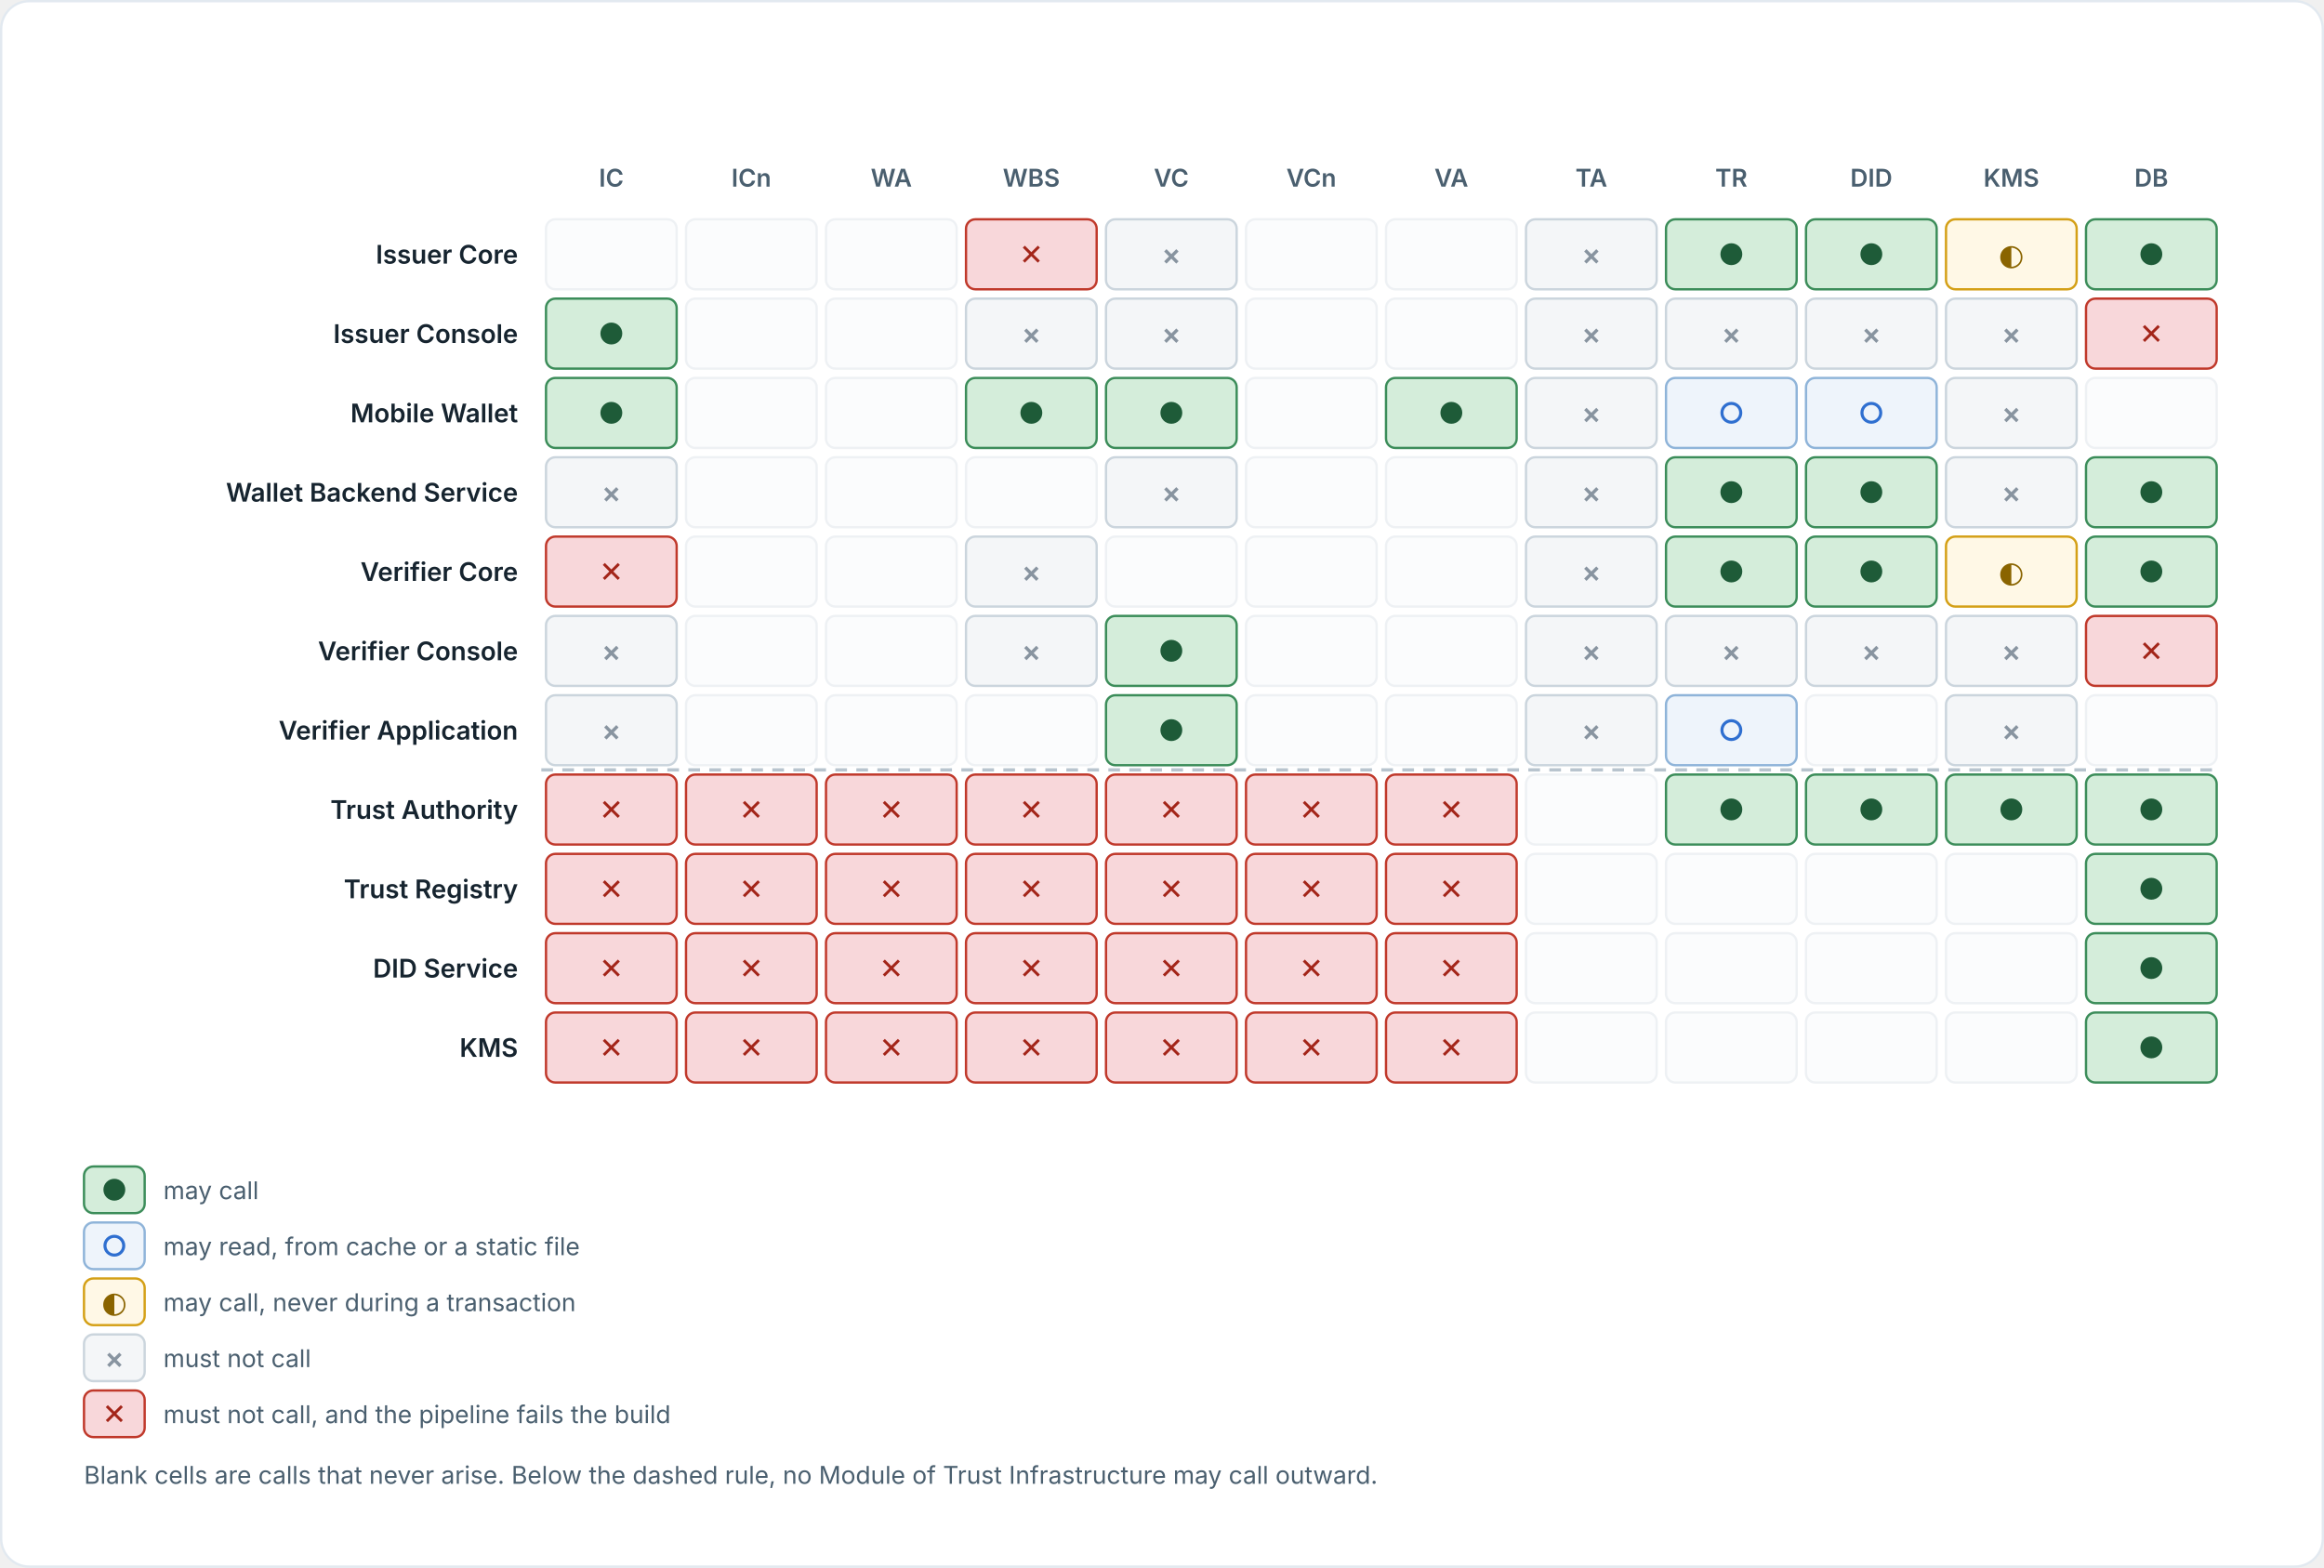
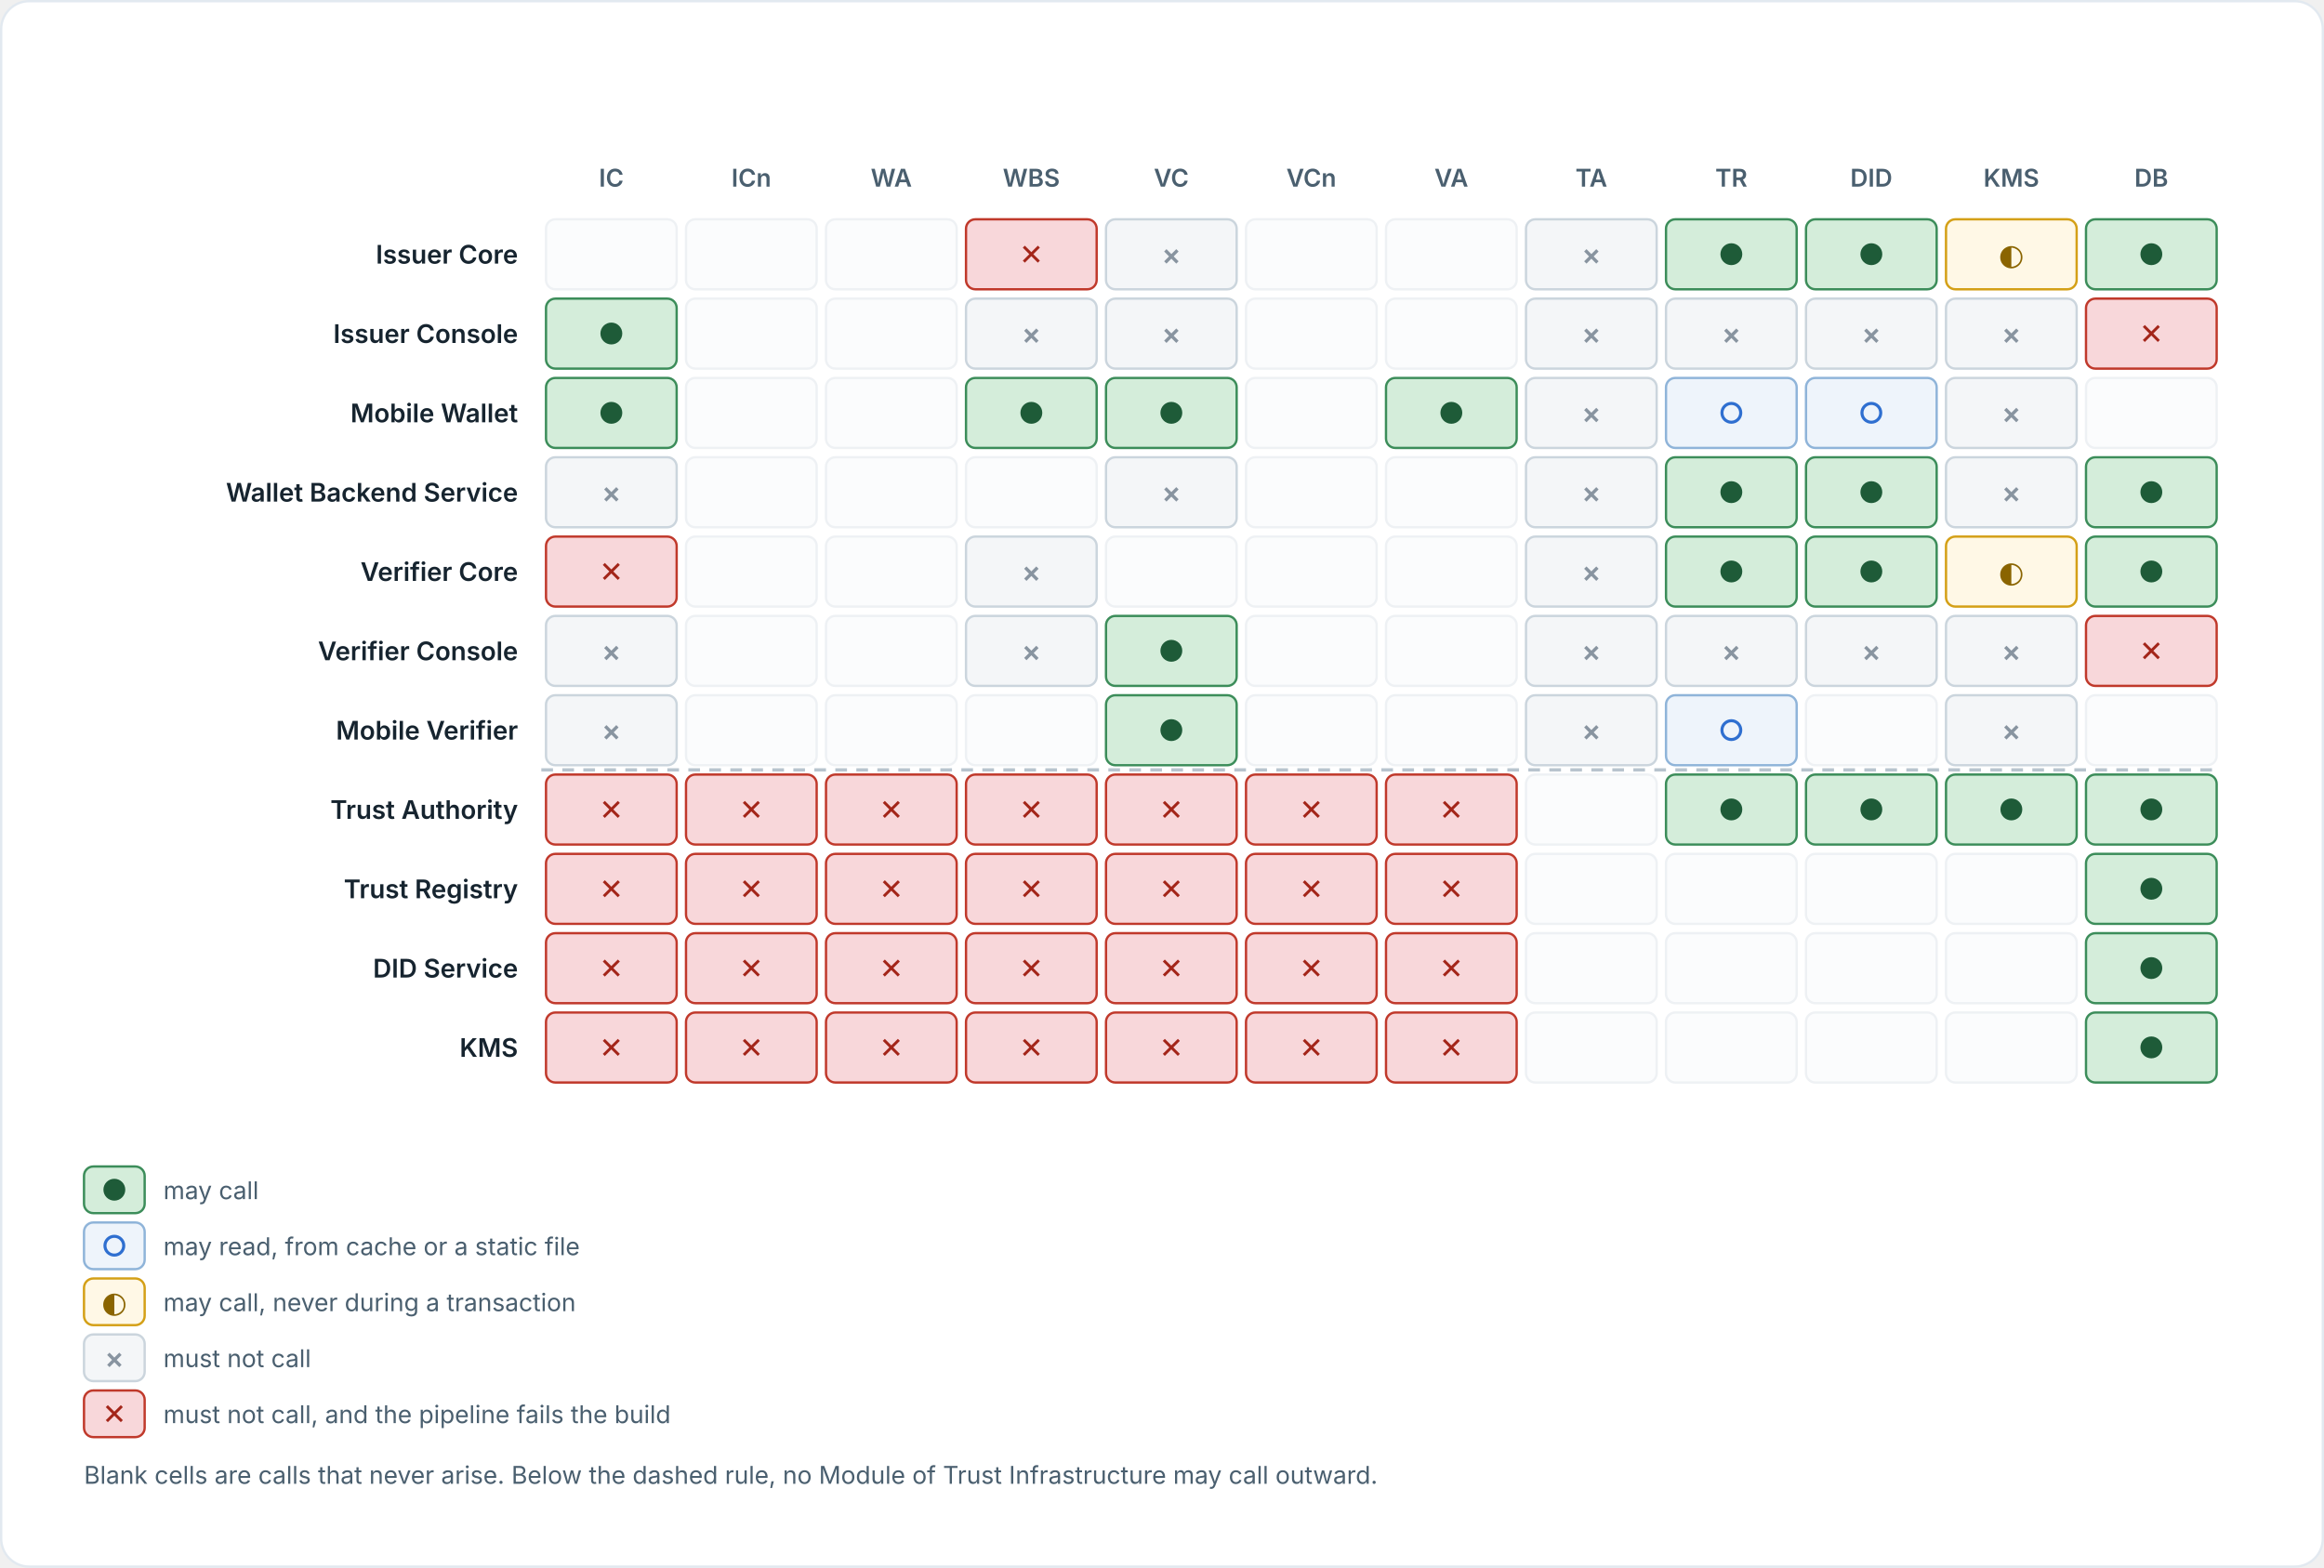
<svg xmlns="http://www.w3.org/2000/svg" viewBox="0 0 996 672" width="996" height="672" role="img" aria-labelledby="t d">
  <defs>
    <marker id="arrow" viewBox="0 0 10 10" refX="9" refY="5" markerWidth="7" markerHeight="7" orient="auto-start-reverse">
      <path d="M0,1 L9,5 L0,9 z" fill="#5c7180" />
    </marker>
  </defs>
  <rect x="0.5" y="0.5" width="995" height="671" rx="12" fill="#ffffff" stroke="#e2e9f0" />
  <g transform="translate(36,36)">
    <text x="226.0" y="44" text-anchor="middle" font-family="Inter, -apple-system, BlinkMacSystemFont, 'Segoe UI', sans-serif" font-size="10.5" font-weight="600" fill="#4a5f6f">IC</text>
    <text x="286.0" y="44" text-anchor="middle" font-family="Inter, -apple-system, BlinkMacSystemFont, 'Segoe UI', sans-serif" font-size="10.5" font-weight="600" fill="#4a5f6f">ICn</text>
    <text x="346.0" y="44" text-anchor="middle" font-family="Inter, -apple-system, BlinkMacSystemFont, 'Segoe UI', sans-serif" font-size="10.5" font-weight="600" fill="#4a5f6f">WA</text>
    <text x="406.0" y="44" text-anchor="middle" font-family="Inter, -apple-system, BlinkMacSystemFont, 'Segoe UI', sans-serif" font-size="10.5" font-weight="600" fill="#4a5f6f">WBS</text>
    <text x="466.0" y="44" text-anchor="middle" font-family="Inter, -apple-system, BlinkMacSystemFont, 'Segoe UI', sans-serif" font-size="10.5" font-weight="600" fill="#4a5f6f">VC</text>
    <text x="526.0" y="44" text-anchor="middle" font-family="Inter, -apple-system, BlinkMacSystemFont, 'Segoe UI', sans-serif" font-size="10.5" font-weight="600" fill="#4a5f6f">VCn</text>
    <text x="586.0" y="44" text-anchor="middle" font-family="Inter, -apple-system, BlinkMacSystemFont, 'Segoe UI', sans-serif" font-size="10.5" font-weight="600" fill="#4a5f6f">VA</text>
    <text x="646.0" y="44" text-anchor="middle" font-family="Inter, -apple-system, BlinkMacSystemFont, 'Segoe UI', sans-serif" font-size="10.5" font-weight="600" fill="#4a5f6f">TA</text>
    <text x="706.0" y="44" text-anchor="middle" font-family="Inter, -apple-system, BlinkMacSystemFont, 'Segoe UI', sans-serif" font-size="10.5" font-weight="600" fill="#4a5f6f">TR</text>
    <text x="766.0" y="44" text-anchor="middle" font-family="Inter, -apple-system, BlinkMacSystemFont, 'Segoe UI', sans-serif" font-size="10.5" font-weight="600" fill="#4a5f6f">DID</text>
    <text x="826.0" y="44" text-anchor="middle" font-family="Inter, -apple-system, BlinkMacSystemFont, 'Segoe UI', sans-serif" font-size="10.5" font-weight="600" fill="#4a5f6f">KMS</text>
    <text x="886.0" y="44" text-anchor="middle" font-family="Inter, -apple-system, BlinkMacSystemFont, 'Segoe UI', sans-serif" font-size="10.5" font-weight="600" fill="#4a5f6f">DB</text>
    <text x="186" y="77.0" text-anchor="end" font-family="Inter, -apple-system, BlinkMacSystemFont, 'Segoe UI', sans-serif" font-size="11" font-weight="600" fill="#16242f">Issuer Core</text>
    <rect x="198" y="58" width="56" height="30" rx="4" fill="#fbfcfd" stroke="#eef1f4" stroke-width="1" />
    <rect x="258" y="58" width="56" height="30" rx="4" fill="#fbfcfd" stroke="#eef1f4" stroke-width="1" />
    <rect x="318" y="58" width="56" height="30" rx="4" fill="#fbfcfd" stroke="#eef1f4" stroke-width="1" />
    <rect x="378" y="58" width="56" height="30" rx="4" fill="#f8d7da" stroke="#c0392b" stroke-width="1" />
    <text x="406.0" y="77.5" text-anchor="middle" font-family="Inter, -apple-system, BlinkMacSystemFont, 'Segoe UI', sans-serif" font-size="12.5" font-weight="600" fill="#a32519">✕</text>
    <rect x="438" y="58" width="56" height="30" rx="4" fill="#f4f6f8" stroke="#cbd5dd" stroke-width="1" />
    <text x="466.0" y="77.5" text-anchor="middle" font-family="Inter, -apple-system, BlinkMacSystemFont, 'Segoe UI', sans-serif" font-size="12.5" font-weight="600" fill="#8894a0">×</text>
    <rect x="498" y="58" width="56" height="30" rx="4" fill="#fbfcfd" stroke="#eef1f4" stroke-width="1" />
    <rect x="558" y="58" width="56" height="30" rx="4" fill="#fbfcfd" stroke="#eef1f4" stroke-width="1" />
    <rect x="618" y="58" width="56" height="30" rx="4" fill="#f4f6f8" stroke="#cbd5dd" stroke-width="1" />
    <text x="646.0" y="77.5" text-anchor="middle" font-family="Inter, -apple-system, BlinkMacSystemFont, 'Segoe UI', sans-serif" font-size="12.5" font-weight="600" fill="#8894a0">×</text>
    <rect x="678" y="58" width="56" height="30" rx="4" fill="#d4edda" stroke="#3c8d5a" stroke-width="1" />
    <text x="706.0" y="77.5" text-anchor="middle" font-family="Inter, -apple-system, BlinkMacSystemFont, 'Segoe UI', sans-serif" font-size="12.5" font-weight="600" fill="#1e5b38">●</text>
    <rect x="738" y="58" width="56" height="30" rx="4" fill="#d4edda" stroke="#3c8d5a" stroke-width="1" />
    <text x="766.0" y="77.5" text-anchor="middle" font-family="Inter, -apple-system, BlinkMacSystemFont, 'Segoe UI', sans-serif" font-size="12.5" font-weight="600" fill="#1e5b38">●</text>
    <rect x="798" y="58" width="56" height="30" rx="4" fill="#fff8e6" stroke="#d4a017" stroke-width="1" />
    <text x="826.0" y="77.5" text-anchor="middle" font-family="Inter, -apple-system, BlinkMacSystemFont, 'Segoe UI', sans-serif" font-size="12.5" font-weight="600" fill="#8a6400">◐</text>
    <rect x="858" y="58" width="56" height="30" rx="4" fill="#d4edda" stroke="#3c8d5a" stroke-width="1" />
    <text x="886.0" y="77.5" text-anchor="middle" font-family="Inter, -apple-system, BlinkMacSystemFont, 'Segoe UI', sans-serif" font-size="12.5" font-weight="600" fill="#1e5b38">●</text>
    <text x="186" y="111.0" text-anchor="end" font-family="Inter, -apple-system, BlinkMacSystemFont, 'Segoe UI', sans-serif" font-size="11" font-weight="600" fill="#16242f">Issuer Console</text>
    <rect x="198" y="92" width="56" height="30" rx="4" fill="#d4edda" stroke="#3c8d5a" stroke-width="1" />
    <text x="226.0" y="111.5" text-anchor="middle" font-family="Inter, -apple-system, BlinkMacSystemFont, 'Segoe UI', sans-serif" font-size="12.5" font-weight="600" fill="#1e5b38">●</text>
    <rect x="258" y="92" width="56" height="30" rx="4" fill="#fbfcfd" stroke="#eef1f4" stroke-width="1" />
    <rect x="318" y="92" width="56" height="30" rx="4" fill="#fbfcfd" stroke="#eef1f4" stroke-width="1" />
    <rect x="378" y="92" width="56" height="30" rx="4" fill="#f4f6f8" stroke="#cbd5dd" stroke-width="1" />
    <text x="406.0" y="111.5" text-anchor="middle" font-family="Inter, -apple-system, BlinkMacSystemFont, 'Segoe UI', sans-serif" font-size="12.5" font-weight="600" fill="#8894a0">×</text>
    <rect x="438" y="92" width="56" height="30" rx="4" fill="#f4f6f8" stroke="#cbd5dd" stroke-width="1" />
    <text x="466.0" y="111.5" text-anchor="middle" font-family="Inter, -apple-system, BlinkMacSystemFont, 'Segoe UI', sans-serif" font-size="12.5" font-weight="600" fill="#8894a0">×</text>
    <rect x="498" y="92" width="56" height="30" rx="4" fill="#fbfcfd" stroke="#eef1f4" stroke-width="1" />
    <rect x="558" y="92" width="56" height="30" rx="4" fill="#fbfcfd" stroke="#eef1f4" stroke-width="1" />
    <rect x="618" y="92" width="56" height="30" rx="4" fill="#f4f6f8" stroke="#cbd5dd" stroke-width="1" />
    <text x="646.0" y="111.5" text-anchor="middle" font-family="Inter, -apple-system, BlinkMacSystemFont, 'Segoe UI', sans-serif" font-size="12.5" font-weight="600" fill="#8894a0">×</text>
    <rect x="678" y="92" width="56" height="30" rx="4" fill="#f4f6f8" stroke="#cbd5dd" stroke-width="1" />
    <text x="706.0" y="111.5" text-anchor="middle" font-family="Inter, -apple-system, BlinkMacSystemFont, 'Segoe UI', sans-serif" font-size="12.5" font-weight="600" fill="#8894a0">×</text>
    <rect x="738" y="92" width="56" height="30" rx="4" fill="#f4f6f8" stroke="#cbd5dd" stroke-width="1" />
    <text x="766.0" y="111.5" text-anchor="middle" font-family="Inter, -apple-system, BlinkMacSystemFont, 'Segoe UI', sans-serif" font-size="12.5" font-weight="600" fill="#8894a0">×</text>
    <rect x="798" y="92" width="56" height="30" rx="4" fill="#f4f6f8" stroke="#cbd5dd" stroke-width="1" />
    <text x="826.0" y="111.5" text-anchor="middle" font-family="Inter, -apple-system, BlinkMacSystemFont, 'Segoe UI', sans-serif" font-size="12.5" font-weight="600" fill="#8894a0">×</text>
    <rect x="858" y="92" width="56" height="30" rx="4" fill="#f8d7da" stroke="#c0392b" stroke-width="1" />
    <text x="886.0" y="111.5" text-anchor="middle" font-family="Inter, -apple-system, BlinkMacSystemFont, 'Segoe UI', sans-serif" font-size="12.5" font-weight="600" fill="#a32519">✕</text>
    <text x="186" y="145.0" text-anchor="end" font-family="Inter, -apple-system, BlinkMacSystemFont, 'Segoe UI', sans-serif" font-size="11" font-weight="600" fill="#16242f">Mobile Wallet</text>
    <rect x="198" y="126" width="56" height="30" rx="4" fill="#d4edda" stroke="#3c8d5a" stroke-width="1" />
    <text x="226.0" y="145.5" text-anchor="middle" font-family="Inter, -apple-system, BlinkMacSystemFont, 'Segoe UI', sans-serif" font-size="12.5" font-weight="600" fill="#1e5b38">●</text>
    <rect x="258" y="126" width="56" height="30" rx="4" fill="#fbfcfd" stroke="#eef1f4" stroke-width="1" />
    <rect x="318" y="126" width="56" height="30" rx="4" fill="#fbfcfd" stroke="#eef1f4" stroke-width="1" />
    <rect x="378" y="126" width="56" height="30" rx="4" fill="#d4edda" stroke="#3c8d5a" stroke-width="1" />
    <text x="406.0" y="145.5" text-anchor="middle" font-family="Inter, -apple-system, BlinkMacSystemFont, 'Segoe UI', sans-serif" font-size="12.5" font-weight="600" fill="#1e5b38">●</text>
    <rect x="438" y="126" width="56" height="30" rx="4" fill="#d4edda" stroke="#3c8d5a" stroke-width="1" />
    <text x="466.0" y="145.5" text-anchor="middle" font-family="Inter, -apple-system, BlinkMacSystemFont, 'Segoe UI', sans-serif" font-size="12.5" font-weight="600" fill="#1e5b38">●</text>
    <rect x="498" y="126" width="56" height="30" rx="4" fill="#fbfcfd" stroke="#eef1f4" stroke-width="1" />
    <rect x="558" y="126" width="56" height="30" rx="4" fill="#d4edda" stroke="#3c8d5a" stroke-width="1" />
    <text x="586.0" y="145.5" text-anchor="middle" font-family="Inter, -apple-system, BlinkMacSystemFont, 'Segoe UI', sans-serif" font-size="12.5" font-weight="600" fill="#1e5b38">●</text>
    <rect x="618" y="126" width="56" height="30" rx="4" fill="#f4f6f8" stroke="#cbd5dd" stroke-width="1" />
    <text x="646.0" y="145.5" text-anchor="middle" font-family="Inter, -apple-system, BlinkMacSystemFont, 'Segoe UI', sans-serif" font-size="12.5" font-weight="600" fill="#8894a0">×</text>
    <rect x="678" y="126" width="56" height="30" rx="4" fill="#eef4fb" stroke="#8fb4d9" stroke-width="1" />
    <text x="706.0" y="145.5" text-anchor="middle" font-family="Inter, -apple-system, BlinkMacSystemFont, 'Segoe UI', sans-serif" font-size="12.5" font-weight="600" fill="#2f6fd0">○</text>
    <rect x="738" y="126" width="56" height="30" rx="4" fill="#eef4fb" stroke="#8fb4d9" stroke-width="1" />
    <text x="766.0" y="145.5" text-anchor="middle" font-family="Inter, -apple-system, BlinkMacSystemFont, 'Segoe UI', sans-serif" font-size="12.5" font-weight="600" fill="#2f6fd0">○</text>
    <rect x="798" y="126" width="56" height="30" rx="4" fill="#f4f6f8" stroke="#cbd5dd" stroke-width="1" />
    <text x="826.0" y="145.5" text-anchor="middle" font-family="Inter, -apple-system, BlinkMacSystemFont, 'Segoe UI', sans-serif" font-size="12.5" font-weight="600" fill="#8894a0">×</text>
    <rect x="858" y="126" width="56" height="30" rx="4" fill="#fbfcfd" stroke="#eef1f4" stroke-width="1" />
    <text x="186" y="179.0" text-anchor="end" font-family="Inter, -apple-system, BlinkMacSystemFont, 'Segoe UI', sans-serif" font-size="11" font-weight="600" fill="#16242f">Wallet Backend Service</text>
    <rect x="198" y="160" width="56" height="30" rx="4" fill="#f4f6f8" stroke="#cbd5dd" stroke-width="1" />
    <text x="226.0" y="179.5" text-anchor="middle" font-family="Inter, -apple-system, BlinkMacSystemFont, 'Segoe UI', sans-serif" font-size="12.5" font-weight="600" fill="#8894a0">×</text>
    <rect x="258" y="160" width="56" height="30" rx="4" fill="#fbfcfd" stroke="#eef1f4" stroke-width="1" />
    <rect x="318" y="160" width="56" height="30" rx="4" fill="#fbfcfd" stroke="#eef1f4" stroke-width="1" />
    <rect x="378" y="160" width="56" height="30" rx="4" fill="#fbfcfd" stroke="#eef1f4" stroke-width="1" />
    <rect x="438" y="160" width="56" height="30" rx="4" fill="#f4f6f8" stroke="#cbd5dd" stroke-width="1" />
    <text x="466.0" y="179.5" text-anchor="middle" font-family="Inter, -apple-system, BlinkMacSystemFont, 'Segoe UI', sans-serif" font-size="12.5" font-weight="600" fill="#8894a0">×</text>
    <rect x="498" y="160" width="56" height="30" rx="4" fill="#fbfcfd" stroke="#eef1f4" stroke-width="1" />
    <rect x="558" y="160" width="56" height="30" rx="4" fill="#fbfcfd" stroke="#eef1f4" stroke-width="1" />
    <rect x="618" y="160" width="56" height="30" rx="4" fill="#f4f6f8" stroke="#cbd5dd" stroke-width="1" />
    <text x="646.0" y="179.5" text-anchor="middle" font-family="Inter, -apple-system, BlinkMacSystemFont, 'Segoe UI', sans-serif" font-size="12.5" font-weight="600" fill="#8894a0">×</text>
    <rect x="678" y="160" width="56" height="30" rx="4" fill="#d4edda" stroke="#3c8d5a" stroke-width="1" />
    <text x="706.0" y="179.5" text-anchor="middle" font-family="Inter, -apple-system, BlinkMacSystemFont, 'Segoe UI', sans-serif" font-size="12.5" font-weight="600" fill="#1e5b38">●</text>
    <rect x="738" y="160" width="56" height="30" rx="4" fill="#d4edda" stroke="#3c8d5a" stroke-width="1" />
    <text x="766.0" y="179.5" text-anchor="middle" font-family="Inter, -apple-system, BlinkMacSystemFont, 'Segoe UI', sans-serif" font-size="12.5" font-weight="600" fill="#1e5b38">●</text>
    <rect x="798" y="160" width="56" height="30" rx="4" fill="#f4f6f8" stroke="#cbd5dd" stroke-width="1" />
    <text x="826.0" y="179.5" text-anchor="middle" font-family="Inter, -apple-system, BlinkMacSystemFont, 'Segoe UI', sans-serif" font-size="12.5" font-weight="600" fill="#8894a0">×</text>
    <rect x="858" y="160" width="56" height="30" rx="4" fill="#d4edda" stroke="#3c8d5a" stroke-width="1" />
    <text x="886.0" y="179.5" text-anchor="middle" font-family="Inter, -apple-system, BlinkMacSystemFont, 'Segoe UI', sans-serif" font-size="12.5" font-weight="600" fill="#1e5b38">●</text>
    <text x="186" y="213.0" text-anchor="end" font-family="Inter, -apple-system, BlinkMacSystemFont, 'Segoe UI', sans-serif" font-size="11" font-weight="600" fill="#16242f">Verifier Core</text>
    <rect x="198" y="194" width="56" height="30" rx="4" fill="#f8d7da" stroke="#c0392b" stroke-width="1" />
    <text x="226.0" y="213.5" text-anchor="middle" font-family="Inter, -apple-system, BlinkMacSystemFont, 'Segoe UI', sans-serif" font-size="12.5" font-weight="600" fill="#a32519">✕</text>
    <rect x="258" y="194" width="56" height="30" rx="4" fill="#fbfcfd" stroke="#eef1f4" stroke-width="1" />
    <rect x="318" y="194" width="56" height="30" rx="4" fill="#fbfcfd" stroke="#eef1f4" stroke-width="1" />
    <rect x="378" y="194" width="56" height="30" rx="4" fill="#f4f6f8" stroke="#cbd5dd" stroke-width="1" />
    <text x="406.0" y="213.5" text-anchor="middle" font-family="Inter, -apple-system, BlinkMacSystemFont, 'Segoe UI', sans-serif" font-size="12.5" font-weight="600" fill="#8894a0">×</text>
    <rect x="438" y="194" width="56" height="30" rx="4" fill="#fbfcfd" stroke="#eef1f4" stroke-width="1" />
    <rect x="498" y="194" width="56" height="30" rx="4" fill="#fbfcfd" stroke="#eef1f4" stroke-width="1" />
    <rect x="558" y="194" width="56" height="30" rx="4" fill="#fbfcfd" stroke="#eef1f4" stroke-width="1" />
    <rect x="618" y="194" width="56" height="30" rx="4" fill="#f4f6f8" stroke="#cbd5dd" stroke-width="1" />
    <text x="646.0" y="213.5" text-anchor="middle" font-family="Inter, -apple-system, BlinkMacSystemFont, 'Segoe UI', sans-serif" font-size="12.5" font-weight="600" fill="#8894a0">×</text>
    <rect x="678" y="194" width="56" height="30" rx="4" fill="#d4edda" stroke="#3c8d5a" stroke-width="1" />
    <text x="706.0" y="213.5" text-anchor="middle" font-family="Inter, -apple-system, BlinkMacSystemFont, 'Segoe UI', sans-serif" font-size="12.5" font-weight="600" fill="#1e5b38">●</text>
    <rect x="738" y="194" width="56" height="30" rx="4" fill="#d4edda" stroke="#3c8d5a" stroke-width="1" />
    <text x="766.0" y="213.5" text-anchor="middle" font-family="Inter, -apple-system, BlinkMacSystemFont, 'Segoe UI', sans-serif" font-size="12.5" font-weight="600" fill="#1e5b38">●</text>
    <rect x="798" y="194" width="56" height="30" rx="4" fill="#fff8e6" stroke="#d4a017" stroke-width="1" />
    <text x="826.0" y="213.5" text-anchor="middle" font-family="Inter, -apple-system, BlinkMacSystemFont, 'Segoe UI', sans-serif" font-size="12.5" font-weight="600" fill="#8a6400">◐</text>
    <rect x="858" y="194" width="56" height="30" rx="4" fill="#d4edda" stroke="#3c8d5a" stroke-width="1" />
    <text x="886.0" y="213.5" text-anchor="middle" font-family="Inter, -apple-system, BlinkMacSystemFont, 'Segoe UI', sans-serif" font-size="12.5" font-weight="600" fill="#1e5b38">●</text>
    <text x="186" y="247.0" text-anchor="end" font-family="Inter, -apple-system, BlinkMacSystemFont, 'Segoe UI', sans-serif" font-size="11" font-weight="600" fill="#16242f">Verifier Console</text>
    <rect x="198" y="228" width="56" height="30" rx="4" fill="#f4f6f8" stroke="#cbd5dd" stroke-width="1" />
    <text x="226.0" y="247.5" text-anchor="middle" font-family="Inter, -apple-system, BlinkMacSystemFont, 'Segoe UI', sans-serif" font-size="12.5" font-weight="600" fill="#8894a0">×</text>
    <rect x="258" y="228" width="56" height="30" rx="4" fill="#fbfcfd" stroke="#eef1f4" stroke-width="1" />
    <rect x="318" y="228" width="56" height="30" rx="4" fill="#fbfcfd" stroke="#eef1f4" stroke-width="1" />
    <rect x="378" y="228" width="56" height="30" rx="4" fill="#f4f6f8" stroke="#cbd5dd" stroke-width="1" />
    <text x="406.0" y="247.5" text-anchor="middle" font-family="Inter, -apple-system, BlinkMacSystemFont, 'Segoe UI', sans-serif" font-size="12.5" font-weight="600" fill="#8894a0">×</text>
    <rect x="438" y="228" width="56" height="30" rx="4" fill="#d4edda" stroke="#3c8d5a" stroke-width="1" />
    <text x="466.0" y="247.5" text-anchor="middle" font-family="Inter, -apple-system, BlinkMacSystemFont, 'Segoe UI', sans-serif" font-size="12.5" font-weight="600" fill="#1e5b38">●</text>
    <rect x="498" y="228" width="56" height="30" rx="4" fill="#fbfcfd" stroke="#eef1f4" stroke-width="1" />
    <rect x="558" y="228" width="56" height="30" rx="4" fill="#fbfcfd" stroke="#eef1f4" stroke-width="1" />
    <rect x="618" y="228" width="56" height="30" rx="4" fill="#f4f6f8" stroke="#cbd5dd" stroke-width="1" />
    <text x="646.0" y="247.5" text-anchor="middle" font-family="Inter, -apple-system, BlinkMacSystemFont, 'Segoe UI', sans-serif" font-size="12.5" font-weight="600" fill="#8894a0">×</text>
    <rect x="678" y="228" width="56" height="30" rx="4" fill="#f4f6f8" stroke="#cbd5dd" stroke-width="1" />
    <text x="706.0" y="247.5" text-anchor="middle" font-family="Inter, -apple-system, BlinkMacSystemFont, 'Segoe UI', sans-serif" font-size="12.5" font-weight="600" fill="#8894a0">×</text>
    <rect x="738" y="228" width="56" height="30" rx="4" fill="#f4f6f8" stroke="#cbd5dd" stroke-width="1" />
    <text x="766.0" y="247.5" text-anchor="middle" font-family="Inter, -apple-system, BlinkMacSystemFont, 'Segoe UI', sans-serif" font-size="12.5" font-weight="600" fill="#8894a0">×</text>
    <rect x="798" y="228" width="56" height="30" rx="4" fill="#f4f6f8" stroke="#cbd5dd" stroke-width="1" />
    <text x="826.0" y="247.5" text-anchor="middle" font-family="Inter, -apple-system, BlinkMacSystemFont, 'Segoe UI', sans-serif" font-size="12.5" font-weight="600" fill="#8894a0">×</text>
    <rect x="858" y="228" width="56" height="30" rx="4" fill="#f8d7da" stroke="#c0392b" stroke-width="1" />
    <text x="886.0" y="247.5" text-anchor="middle" font-family="Inter, -apple-system, BlinkMacSystemFont, 'Segoe UI', sans-serif" font-size="12.5" font-weight="600" fill="#a32519">✕</text>
-     <text x="186" y="281.0" text-anchor="end" font-family="Inter, -apple-system, BlinkMacSystemFont, 'Segoe UI', sans-serif" font-size="11" font-weight="600" fill="#16242f">Verifier Application</text>
+     <text x="186" y="281.0" text-anchor="end" font-family="Inter, -apple-system, BlinkMacSystemFont, 'Segoe UI', sans-serif" font-size="11" font-weight="600" fill="#16242f">Mobile Verifier</text>
    <rect x="198" y="262" width="56" height="30" rx="4" fill="#f4f6f8" stroke="#cbd5dd" stroke-width="1" />
    <text x="226.0" y="281.5" text-anchor="middle" font-family="Inter, -apple-system, BlinkMacSystemFont, 'Segoe UI', sans-serif" font-size="12.5" font-weight="600" fill="#8894a0">×</text>
    <rect x="258" y="262" width="56" height="30" rx="4" fill="#fbfcfd" stroke="#eef1f4" stroke-width="1" />
    <rect x="318" y="262" width="56" height="30" rx="4" fill="#fbfcfd" stroke="#eef1f4" stroke-width="1" />
    <rect x="378" y="262" width="56" height="30" rx="4" fill="#fbfcfd" stroke="#eef1f4" stroke-width="1" />
    <rect x="438" y="262" width="56" height="30" rx="4" fill="#d4edda" stroke="#3c8d5a" stroke-width="1" />
    <text x="466.0" y="281.5" text-anchor="middle" font-family="Inter, -apple-system, BlinkMacSystemFont, 'Segoe UI', sans-serif" font-size="12.5" font-weight="600" fill="#1e5b38">●</text>
    <rect x="498" y="262" width="56" height="30" rx="4" fill="#fbfcfd" stroke="#eef1f4" stroke-width="1" />
    <rect x="558" y="262" width="56" height="30" rx="4" fill="#fbfcfd" stroke="#eef1f4" stroke-width="1" />
    <rect x="618" y="262" width="56" height="30" rx="4" fill="#f4f6f8" stroke="#cbd5dd" stroke-width="1" />
    <text x="646.0" y="281.5" text-anchor="middle" font-family="Inter, -apple-system, BlinkMacSystemFont, 'Segoe UI', sans-serif" font-size="12.5" font-weight="600" fill="#8894a0">×</text>
    <rect x="678" y="262" width="56" height="30" rx="4" fill="#eef4fb" stroke="#8fb4d9" stroke-width="1" />
    <text x="706.0" y="281.5" text-anchor="middle" font-family="Inter, -apple-system, BlinkMacSystemFont, 'Segoe UI', sans-serif" font-size="12.5" font-weight="600" fill="#2f6fd0">○</text>
    <rect x="738" y="262" width="56" height="30" rx="4" fill="#fbfcfd" stroke="#eef1f4" stroke-width="1" />
    <rect x="798" y="262" width="56" height="30" rx="4" fill="#f4f6f8" stroke="#cbd5dd" stroke-width="1" />
    <text x="826.0" y="281.5" text-anchor="middle" font-family="Inter, -apple-system, BlinkMacSystemFont, 'Segoe UI', sans-serif" font-size="12.5" font-weight="600" fill="#8894a0">×</text>
    <rect x="858" y="262" width="56" height="30" rx="4" fill="#fbfcfd" stroke="#eef1f4" stroke-width="1" />
    <text x="186" y="315.0" text-anchor="end" font-family="Inter, -apple-system, BlinkMacSystemFont, 'Segoe UI', sans-serif" font-size="11" font-weight="600" fill="#16242f">Trust Authority</text>
    <rect x="198" y="296" width="56" height="30" rx="4" fill="#f8d7da" stroke="#c0392b" stroke-width="1" />
    <text x="226.0" y="315.5" text-anchor="middle" font-family="Inter, -apple-system, BlinkMacSystemFont, 'Segoe UI', sans-serif" font-size="12.5" font-weight="600" fill="#a32519">✕</text>
    <rect x="258" y="296" width="56" height="30" rx="4" fill="#f8d7da" stroke="#c0392b" stroke-width="1" />
    <text x="286.0" y="315.5" text-anchor="middle" font-family="Inter, -apple-system, BlinkMacSystemFont, 'Segoe UI', sans-serif" font-size="12.5" font-weight="600" fill="#a32519">✕</text>
    <rect x="318" y="296" width="56" height="30" rx="4" fill="#f8d7da" stroke="#c0392b" stroke-width="1" />
    <text x="346.0" y="315.5" text-anchor="middle" font-family="Inter, -apple-system, BlinkMacSystemFont, 'Segoe UI', sans-serif" font-size="12.5" font-weight="600" fill="#a32519">✕</text>
    <rect x="378" y="296" width="56" height="30" rx="4" fill="#f8d7da" stroke="#c0392b" stroke-width="1" />
    <text x="406.0" y="315.5" text-anchor="middle" font-family="Inter, -apple-system, BlinkMacSystemFont, 'Segoe UI', sans-serif" font-size="12.5" font-weight="600" fill="#a32519">✕</text>
    <rect x="438" y="296" width="56" height="30" rx="4" fill="#f8d7da" stroke="#c0392b" stroke-width="1" />
    <text x="466.0" y="315.5" text-anchor="middle" font-family="Inter, -apple-system, BlinkMacSystemFont, 'Segoe UI', sans-serif" font-size="12.5" font-weight="600" fill="#a32519">✕</text>
    <rect x="498" y="296" width="56" height="30" rx="4" fill="#f8d7da" stroke="#c0392b" stroke-width="1" />
    <text x="526.0" y="315.5" text-anchor="middle" font-family="Inter, -apple-system, BlinkMacSystemFont, 'Segoe UI', sans-serif" font-size="12.5" font-weight="600" fill="#a32519">✕</text>
    <rect x="558" y="296" width="56" height="30" rx="4" fill="#f8d7da" stroke="#c0392b" stroke-width="1" />
    <text x="586.0" y="315.5" text-anchor="middle" font-family="Inter, -apple-system, BlinkMacSystemFont, 'Segoe UI', sans-serif" font-size="12.5" font-weight="600" fill="#a32519">✕</text>
    <rect x="618" y="296" width="56" height="30" rx="4" fill="#fbfcfd" stroke="#eef1f4" stroke-width="1" />
    <rect x="678" y="296" width="56" height="30" rx="4" fill="#d4edda" stroke="#3c8d5a" stroke-width="1" />
    <text x="706.0" y="315.5" text-anchor="middle" font-family="Inter, -apple-system, BlinkMacSystemFont, 'Segoe UI', sans-serif" font-size="12.5" font-weight="600" fill="#1e5b38">●</text>
    <rect x="738" y="296" width="56" height="30" rx="4" fill="#d4edda" stroke="#3c8d5a" stroke-width="1" />
    <text x="766.0" y="315.5" text-anchor="middle" font-family="Inter, -apple-system, BlinkMacSystemFont, 'Segoe UI', sans-serif" font-size="12.5" font-weight="600" fill="#1e5b38">●</text>
    <rect x="798" y="296" width="56" height="30" rx="4" fill="#d4edda" stroke="#3c8d5a" stroke-width="1" />
    <text x="826.0" y="315.5" text-anchor="middle" font-family="Inter, -apple-system, BlinkMacSystemFont, 'Segoe UI', sans-serif" font-size="12.5" font-weight="600" fill="#1e5b38">●</text>
    <rect x="858" y="296" width="56" height="30" rx="4" fill="#d4edda" stroke="#3c8d5a" stroke-width="1" />
    <text x="886.0" y="315.5" text-anchor="middle" font-family="Inter, -apple-system, BlinkMacSystemFont, 'Segoe UI', sans-serif" font-size="12.5" font-weight="600" fill="#1e5b38">●</text>
    <text x="186" y="349.0" text-anchor="end" font-family="Inter, -apple-system, BlinkMacSystemFont, 'Segoe UI', sans-serif" font-size="11" font-weight="600" fill="#16242f">Trust Registry</text>
    <rect x="198" y="330" width="56" height="30" rx="4" fill="#f8d7da" stroke="#c0392b" stroke-width="1" />
    <text x="226.0" y="349.5" text-anchor="middle" font-family="Inter, -apple-system, BlinkMacSystemFont, 'Segoe UI', sans-serif" font-size="12.5" font-weight="600" fill="#a32519">✕</text>
    <rect x="258" y="330" width="56" height="30" rx="4" fill="#f8d7da" stroke="#c0392b" stroke-width="1" />
    <text x="286.0" y="349.5" text-anchor="middle" font-family="Inter, -apple-system, BlinkMacSystemFont, 'Segoe UI', sans-serif" font-size="12.5" font-weight="600" fill="#a32519">✕</text>
    <rect x="318" y="330" width="56" height="30" rx="4" fill="#f8d7da" stroke="#c0392b" stroke-width="1" />
    <text x="346.0" y="349.5" text-anchor="middle" font-family="Inter, -apple-system, BlinkMacSystemFont, 'Segoe UI', sans-serif" font-size="12.5" font-weight="600" fill="#a32519">✕</text>
    <rect x="378" y="330" width="56" height="30" rx="4" fill="#f8d7da" stroke="#c0392b" stroke-width="1" />
    <text x="406.0" y="349.5" text-anchor="middle" font-family="Inter, -apple-system, BlinkMacSystemFont, 'Segoe UI', sans-serif" font-size="12.5" font-weight="600" fill="#a32519">✕</text>
    <rect x="438" y="330" width="56" height="30" rx="4" fill="#f8d7da" stroke="#c0392b" stroke-width="1" />
    <text x="466.0" y="349.5" text-anchor="middle" font-family="Inter, -apple-system, BlinkMacSystemFont, 'Segoe UI', sans-serif" font-size="12.5" font-weight="600" fill="#a32519">✕</text>
    <rect x="498" y="330" width="56" height="30" rx="4" fill="#f8d7da" stroke="#c0392b" stroke-width="1" />
    <text x="526.0" y="349.5" text-anchor="middle" font-family="Inter, -apple-system, BlinkMacSystemFont, 'Segoe UI', sans-serif" font-size="12.5" font-weight="600" fill="#a32519">✕</text>
    <rect x="558" y="330" width="56" height="30" rx="4" fill="#f8d7da" stroke="#c0392b" stroke-width="1" />
    <text x="586.0" y="349.5" text-anchor="middle" font-family="Inter, -apple-system, BlinkMacSystemFont, 'Segoe UI', sans-serif" font-size="12.5" font-weight="600" fill="#a32519">✕</text>
    <rect x="618" y="330" width="56" height="30" rx="4" fill="#fbfcfd" stroke="#eef1f4" stroke-width="1" />
    <rect x="678" y="330" width="56" height="30" rx="4" fill="#fbfcfd" stroke="#eef1f4" stroke-width="1" />
    <rect x="738" y="330" width="56" height="30" rx="4" fill="#fbfcfd" stroke="#eef1f4" stroke-width="1" />
    <rect x="798" y="330" width="56" height="30" rx="4" fill="#fbfcfd" stroke="#eef1f4" stroke-width="1" />
    <rect x="858" y="330" width="56" height="30" rx="4" fill="#d4edda" stroke="#3c8d5a" stroke-width="1" />
    <text x="886.0" y="349.5" text-anchor="middle" font-family="Inter, -apple-system, BlinkMacSystemFont, 'Segoe UI', sans-serif" font-size="12.5" font-weight="600" fill="#1e5b38">●</text>
    <text x="186" y="383.0" text-anchor="end" font-family="Inter, -apple-system, BlinkMacSystemFont, 'Segoe UI', sans-serif" font-size="11" font-weight="600" fill="#16242f">DID Service</text>
    <rect x="198" y="364" width="56" height="30" rx="4" fill="#f8d7da" stroke="#c0392b" stroke-width="1" />
    <text x="226.0" y="383.5" text-anchor="middle" font-family="Inter, -apple-system, BlinkMacSystemFont, 'Segoe UI', sans-serif" font-size="12.5" font-weight="600" fill="#a32519">✕</text>
    <rect x="258" y="364" width="56" height="30" rx="4" fill="#f8d7da" stroke="#c0392b" stroke-width="1" />
    <text x="286.0" y="383.5" text-anchor="middle" font-family="Inter, -apple-system, BlinkMacSystemFont, 'Segoe UI', sans-serif" font-size="12.5" font-weight="600" fill="#a32519">✕</text>
    <rect x="318" y="364" width="56" height="30" rx="4" fill="#f8d7da" stroke="#c0392b" stroke-width="1" />
    <text x="346.0" y="383.5" text-anchor="middle" font-family="Inter, -apple-system, BlinkMacSystemFont, 'Segoe UI', sans-serif" font-size="12.5" font-weight="600" fill="#a32519">✕</text>
    <rect x="378" y="364" width="56" height="30" rx="4" fill="#f8d7da" stroke="#c0392b" stroke-width="1" />
    <text x="406.0" y="383.5" text-anchor="middle" font-family="Inter, -apple-system, BlinkMacSystemFont, 'Segoe UI', sans-serif" font-size="12.5" font-weight="600" fill="#a32519">✕</text>
    <rect x="438" y="364" width="56" height="30" rx="4" fill="#f8d7da" stroke="#c0392b" stroke-width="1" />
    <text x="466.0" y="383.5" text-anchor="middle" font-family="Inter, -apple-system, BlinkMacSystemFont, 'Segoe UI', sans-serif" font-size="12.5" font-weight="600" fill="#a32519">✕</text>
    <rect x="498" y="364" width="56" height="30" rx="4" fill="#f8d7da" stroke="#c0392b" stroke-width="1" />
    <text x="526.0" y="383.5" text-anchor="middle" font-family="Inter, -apple-system, BlinkMacSystemFont, 'Segoe UI', sans-serif" font-size="12.5" font-weight="600" fill="#a32519">✕</text>
    <rect x="558" y="364" width="56" height="30" rx="4" fill="#f8d7da" stroke="#c0392b" stroke-width="1" />
    <text x="586.0" y="383.5" text-anchor="middle" font-family="Inter, -apple-system, BlinkMacSystemFont, 'Segoe UI', sans-serif" font-size="12.5" font-weight="600" fill="#a32519">✕</text>
    <rect x="618" y="364" width="56" height="30" rx="4" fill="#fbfcfd" stroke="#eef1f4" stroke-width="1" />
    <rect x="678" y="364" width="56" height="30" rx="4" fill="#fbfcfd" stroke="#eef1f4" stroke-width="1" />
    <rect x="738" y="364" width="56" height="30" rx="4" fill="#fbfcfd" stroke="#eef1f4" stroke-width="1" />
    <rect x="798" y="364" width="56" height="30" rx="4" fill="#fbfcfd" stroke="#eef1f4" stroke-width="1" />
    <rect x="858" y="364" width="56" height="30" rx="4" fill="#d4edda" stroke="#3c8d5a" stroke-width="1" />
    <text x="886.0" y="383.5" text-anchor="middle" font-family="Inter, -apple-system, BlinkMacSystemFont, 'Segoe UI', sans-serif" font-size="12.5" font-weight="600" fill="#1e5b38">●</text>
    <text x="186" y="417.0" text-anchor="end" font-family="Inter, -apple-system, BlinkMacSystemFont, 'Segoe UI', sans-serif" font-size="11" font-weight="600" fill="#16242f">KMS</text>
    <rect x="198" y="398" width="56" height="30" rx="4" fill="#f8d7da" stroke="#c0392b" stroke-width="1" />
    <text x="226.0" y="417.5" text-anchor="middle" font-family="Inter, -apple-system, BlinkMacSystemFont, 'Segoe UI', sans-serif" font-size="12.5" font-weight="600" fill="#a32519">✕</text>
    <rect x="258" y="398" width="56" height="30" rx="4" fill="#f8d7da" stroke="#c0392b" stroke-width="1" />
    <text x="286.0" y="417.5" text-anchor="middle" font-family="Inter, -apple-system, BlinkMacSystemFont, 'Segoe UI', sans-serif" font-size="12.5" font-weight="600" fill="#a32519">✕</text>
    <rect x="318" y="398" width="56" height="30" rx="4" fill="#f8d7da" stroke="#c0392b" stroke-width="1" />
    <text x="346.0" y="417.5" text-anchor="middle" font-family="Inter, -apple-system, BlinkMacSystemFont, 'Segoe UI', sans-serif" font-size="12.5" font-weight="600" fill="#a32519">✕</text>
    <rect x="378" y="398" width="56" height="30" rx="4" fill="#f8d7da" stroke="#c0392b" stroke-width="1" />
    <text x="406.0" y="417.5" text-anchor="middle" font-family="Inter, -apple-system, BlinkMacSystemFont, 'Segoe UI', sans-serif" font-size="12.5" font-weight="600" fill="#a32519">✕</text>
    <rect x="438" y="398" width="56" height="30" rx="4" fill="#f8d7da" stroke="#c0392b" stroke-width="1" />
    <text x="466.0" y="417.5" text-anchor="middle" font-family="Inter, -apple-system, BlinkMacSystemFont, 'Segoe UI', sans-serif" font-size="12.5" font-weight="600" fill="#a32519">✕</text>
    <rect x="498" y="398" width="56" height="30" rx="4" fill="#f8d7da" stroke="#c0392b" stroke-width="1" />
    <text x="526.0" y="417.5" text-anchor="middle" font-family="Inter, -apple-system, BlinkMacSystemFont, 'Segoe UI', sans-serif" font-size="12.5" font-weight="600" fill="#a32519">✕</text>
    <rect x="558" y="398" width="56" height="30" rx="4" fill="#f8d7da" stroke="#c0392b" stroke-width="1" />
    <text x="586.0" y="417.5" text-anchor="middle" font-family="Inter, -apple-system, BlinkMacSystemFont, 'Segoe UI', sans-serif" font-size="12.5" font-weight="600" fill="#a32519">✕</text>
    <rect x="618" y="398" width="56" height="30" rx="4" fill="#fbfcfd" stroke="#eef1f4" stroke-width="1" />
    <rect x="678" y="398" width="56" height="30" rx="4" fill="#fbfcfd" stroke="#eef1f4" stroke-width="1" />
    <rect x="738" y="398" width="56" height="30" rx="4" fill="#fbfcfd" stroke="#eef1f4" stroke-width="1" />
    <rect x="798" y="398" width="56" height="30" rx="4" fill="#fbfcfd" stroke="#eef1f4" stroke-width="1" />
    <rect x="858" y="398" width="56" height="30" rx="4" fill="#d4edda" stroke="#3c8d5a" stroke-width="1" />
    <text x="886.0" y="417.5" text-anchor="middle" font-family="Inter, -apple-system, BlinkMacSystemFont, 'Segoe UI', sans-serif" font-size="12.5" font-weight="600" fill="#1e5b38">●</text>
    <line x1="196" y1="294" x2="916" y2="294" stroke="#b8c4ce" stroke-width="1.4" stroke-dasharray="5 4" />
    <text x="924" y="298" text-anchor="start" font-family="Inter, -apple-system, BlinkMacSystemFont, 'Segoe UI', sans-serif" font-size="10" font-weight="400" fill="#4a5f6f" />
    <rect x="0" y="464" width="26" height="20" rx="4" fill="#d4edda" stroke="#3c8d5a" stroke-width="1" />
    <text x="13.0" y="478.5" text-anchor="middle" font-family="Inter, -apple-system, BlinkMacSystemFont, 'Segoe UI', sans-serif" font-size="12.5" font-weight="600" fill="#1e5b38">●</text>
    <text x="34" y="478" text-anchor="start" font-family="Inter, -apple-system, BlinkMacSystemFont, 'Segoe UI', sans-serif" font-size="10.5" font-weight="400" fill="#4a5f6f">may call</text>
    <rect x="0" y="488" width="26" height="20" rx="4" fill="#eef4fb" stroke="#8fb4d9" stroke-width="1" />
    <text x="13.0" y="502.5" text-anchor="middle" font-family="Inter, -apple-system, BlinkMacSystemFont, 'Segoe UI', sans-serif" font-size="12.5" font-weight="600" fill="#2f6fd0">○</text>
    <text x="34" y="502" text-anchor="start" font-family="Inter, -apple-system, BlinkMacSystemFont, 'Segoe UI', sans-serif" font-size="10.5" font-weight="400" fill="#4a5f6f">may read, from cache or a static file</text>
    <rect x="0" y="512" width="26" height="20" rx="4" fill="#fff8e6" stroke="#d4a017" stroke-width="1" />
    <text x="13.0" y="526.5" text-anchor="middle" font-family="Inter, -apple-system, BlinkMacSystemFont, 'Segoe UI', sans-serif" font-size="12.5" font-weight="600" fill="#8a6400">◐</text>
    <text x="34" y="526" text-anchor="start" font-family="Inter, -apple-system, BlinkMacSystemFont, 'Segoe UI', sans-serif" font-size="10.5" font-weight="400" fill="#4a5f6f">may call, never during a transaction</text>
    <rect x="0" y="536" width="26" height="20" rx="4" fill="#f4f6f8" stroke="#cbd5dd" stroke-width="1" />
    <text x="13.0" y="550.5" text-anchor="middle" font-family="Inter, -apple-system, BlinkMacSystemFont, 'Segoe UI', sans-serif" font-size="12.5" font-weight="600" fill="#8894a0">×</text>
    <text x="34" y="550" text-anchor="start" font-family="Inter, -apple-system, BlinkMacSystemFont, 'Segoe UI', sans-serif" font-size="10.5" font-weight="400" fill="#4a5f6f">must not call</text>
    <rect x="0" y="560" width="26" height="20" rx="4" fill="#f8d7da" stroke="#c0392b" stroke-width="1" />
    <text x="13.0" y="574.5" text-anchor="middle" font-family="Inter, -apple-system, BlinkMacSystemFont, 'Segoe UI', sans-serif" font-size="12.5" font-weight="600" fill="#a32519">✕</text>
    <text x="34" y="574" text-anchor="start" font-family="Inter, -apple-system, BlinkMacSystemFont, 'Segoe UI', sans-serif" font-size="10.5" font-weight="400" fill="#4a5f6f">must not call, and the pipeline fails the build</text>
    <text x="0" y="600" text-anchor="start" font-family="Inter, -apple-system, BlinkMacSystemFont, 'Segoe UI', sans-serif" font-size="10.5" font-weight="400" fill="#4a5f6f">Blank cells are calls that never arise. Below the dashed rule, no Module of Trust Infrastructure may call outward.</text>
  </g>
</svg>
